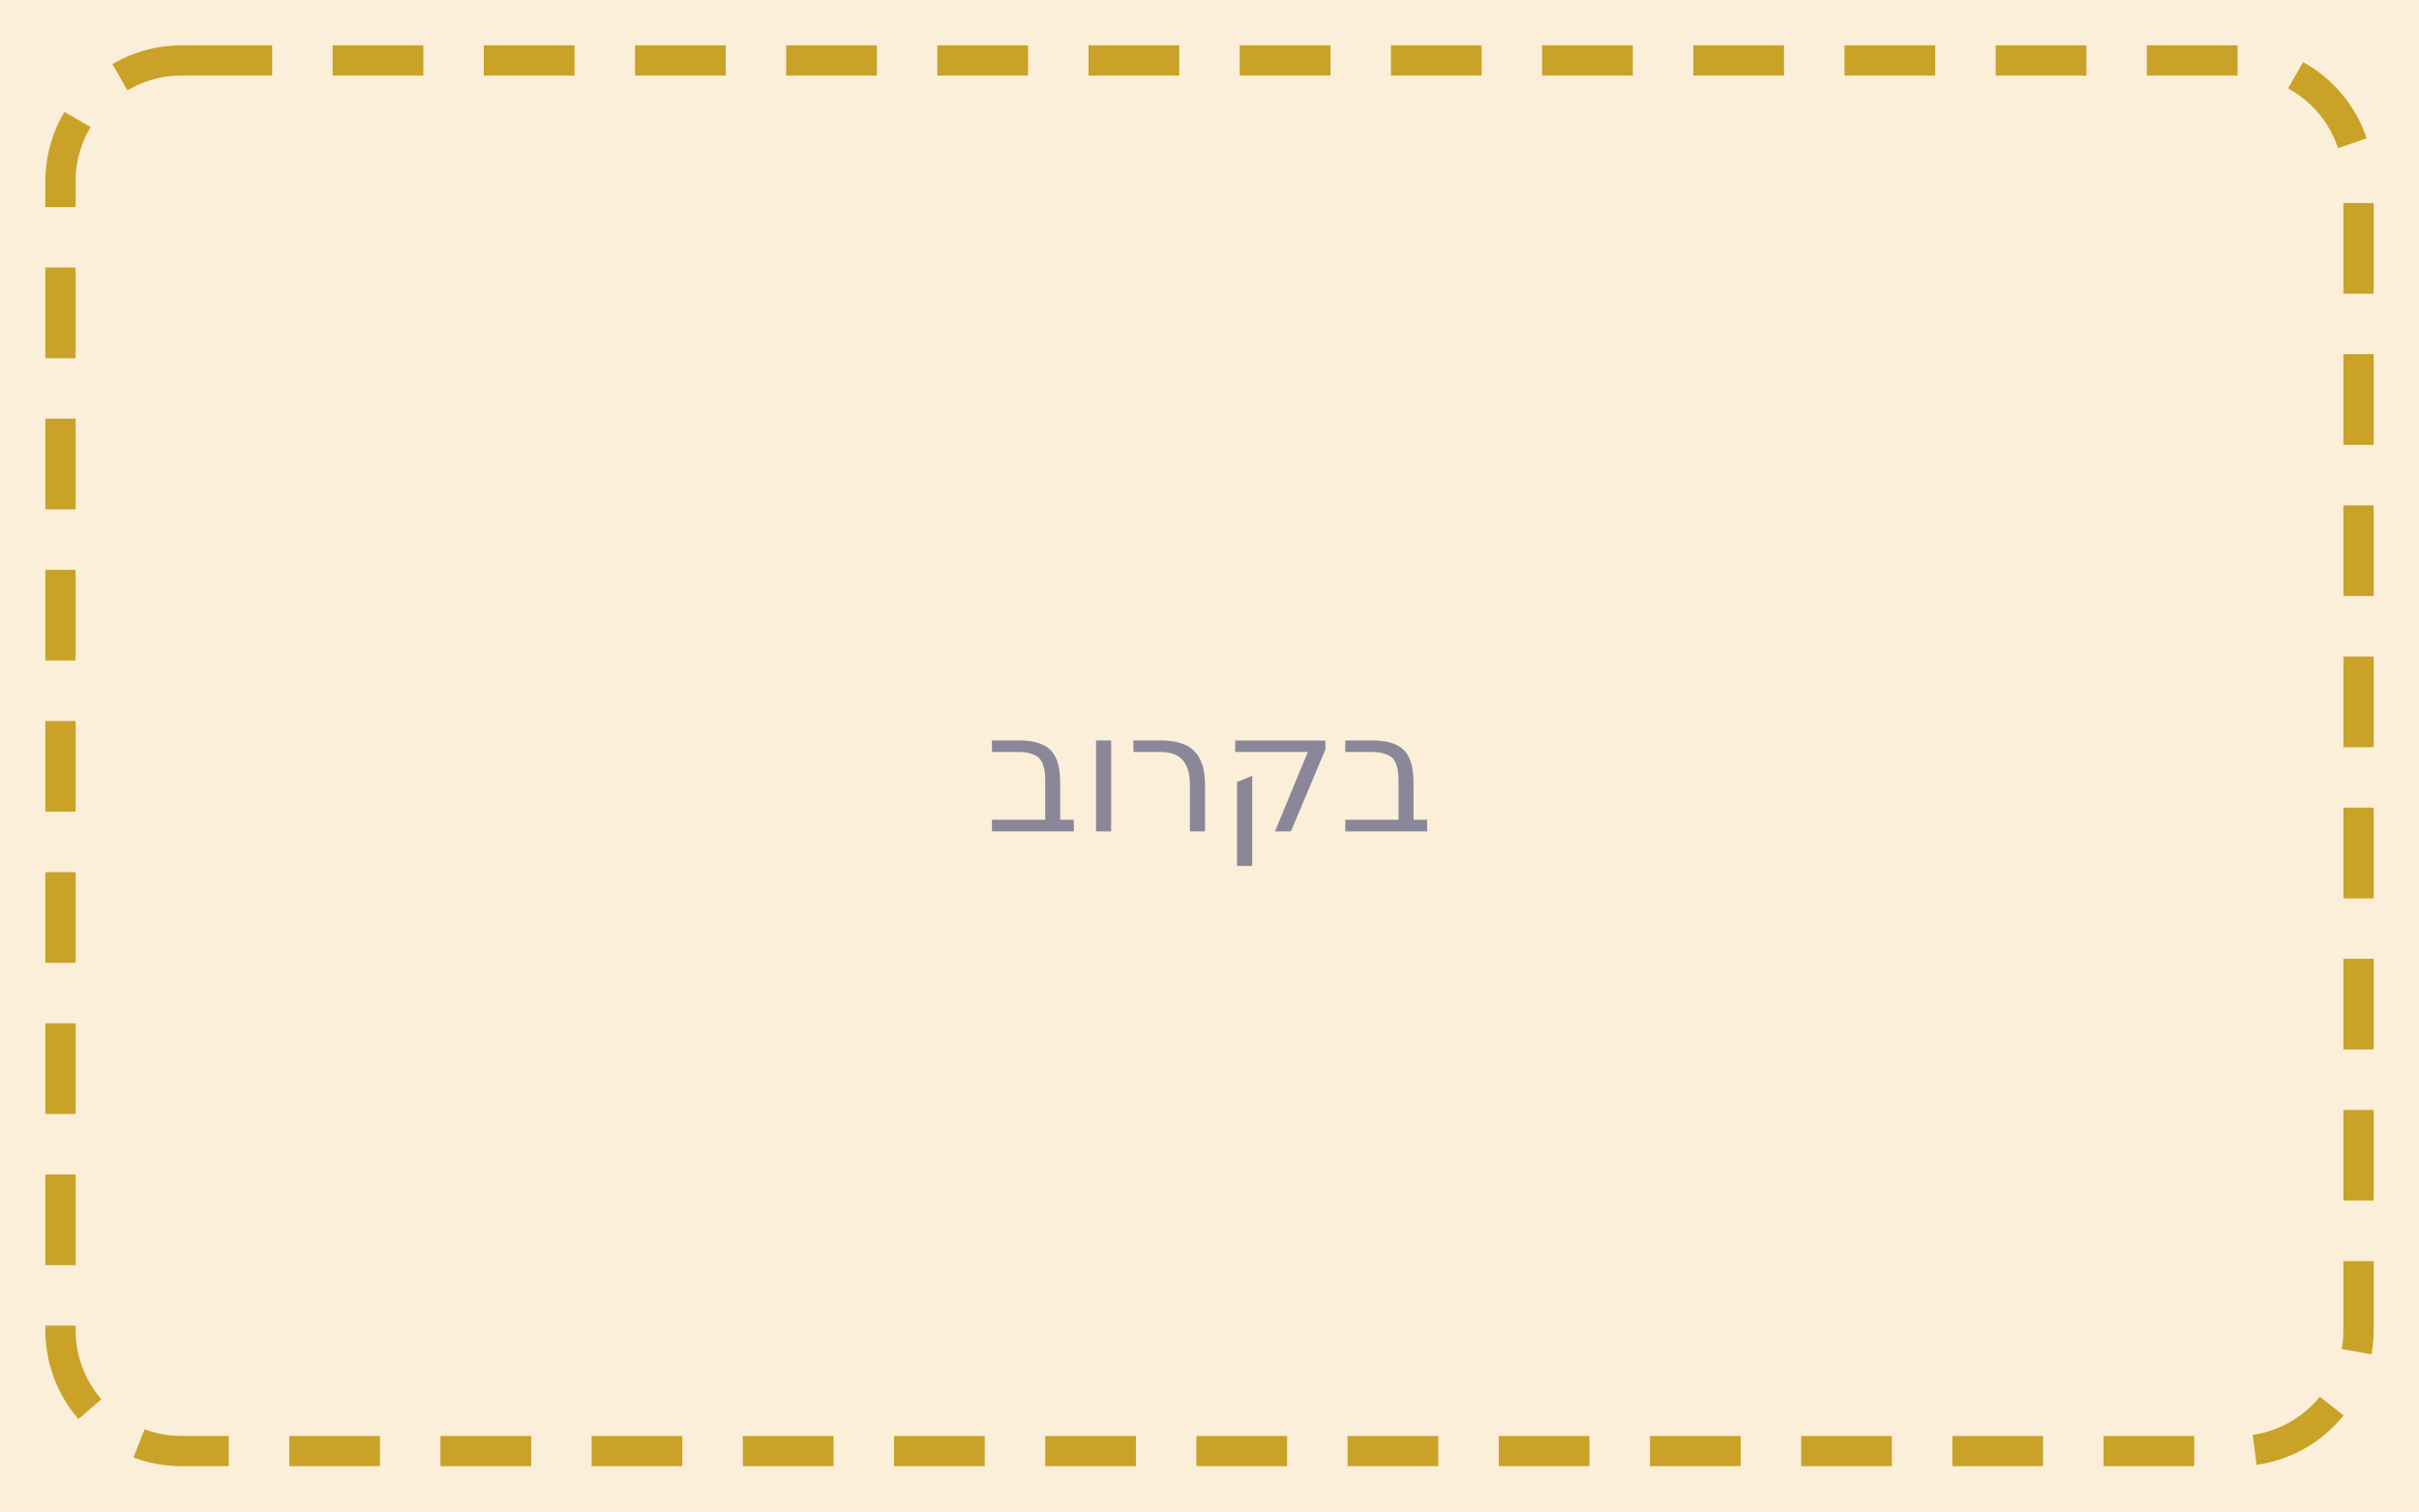
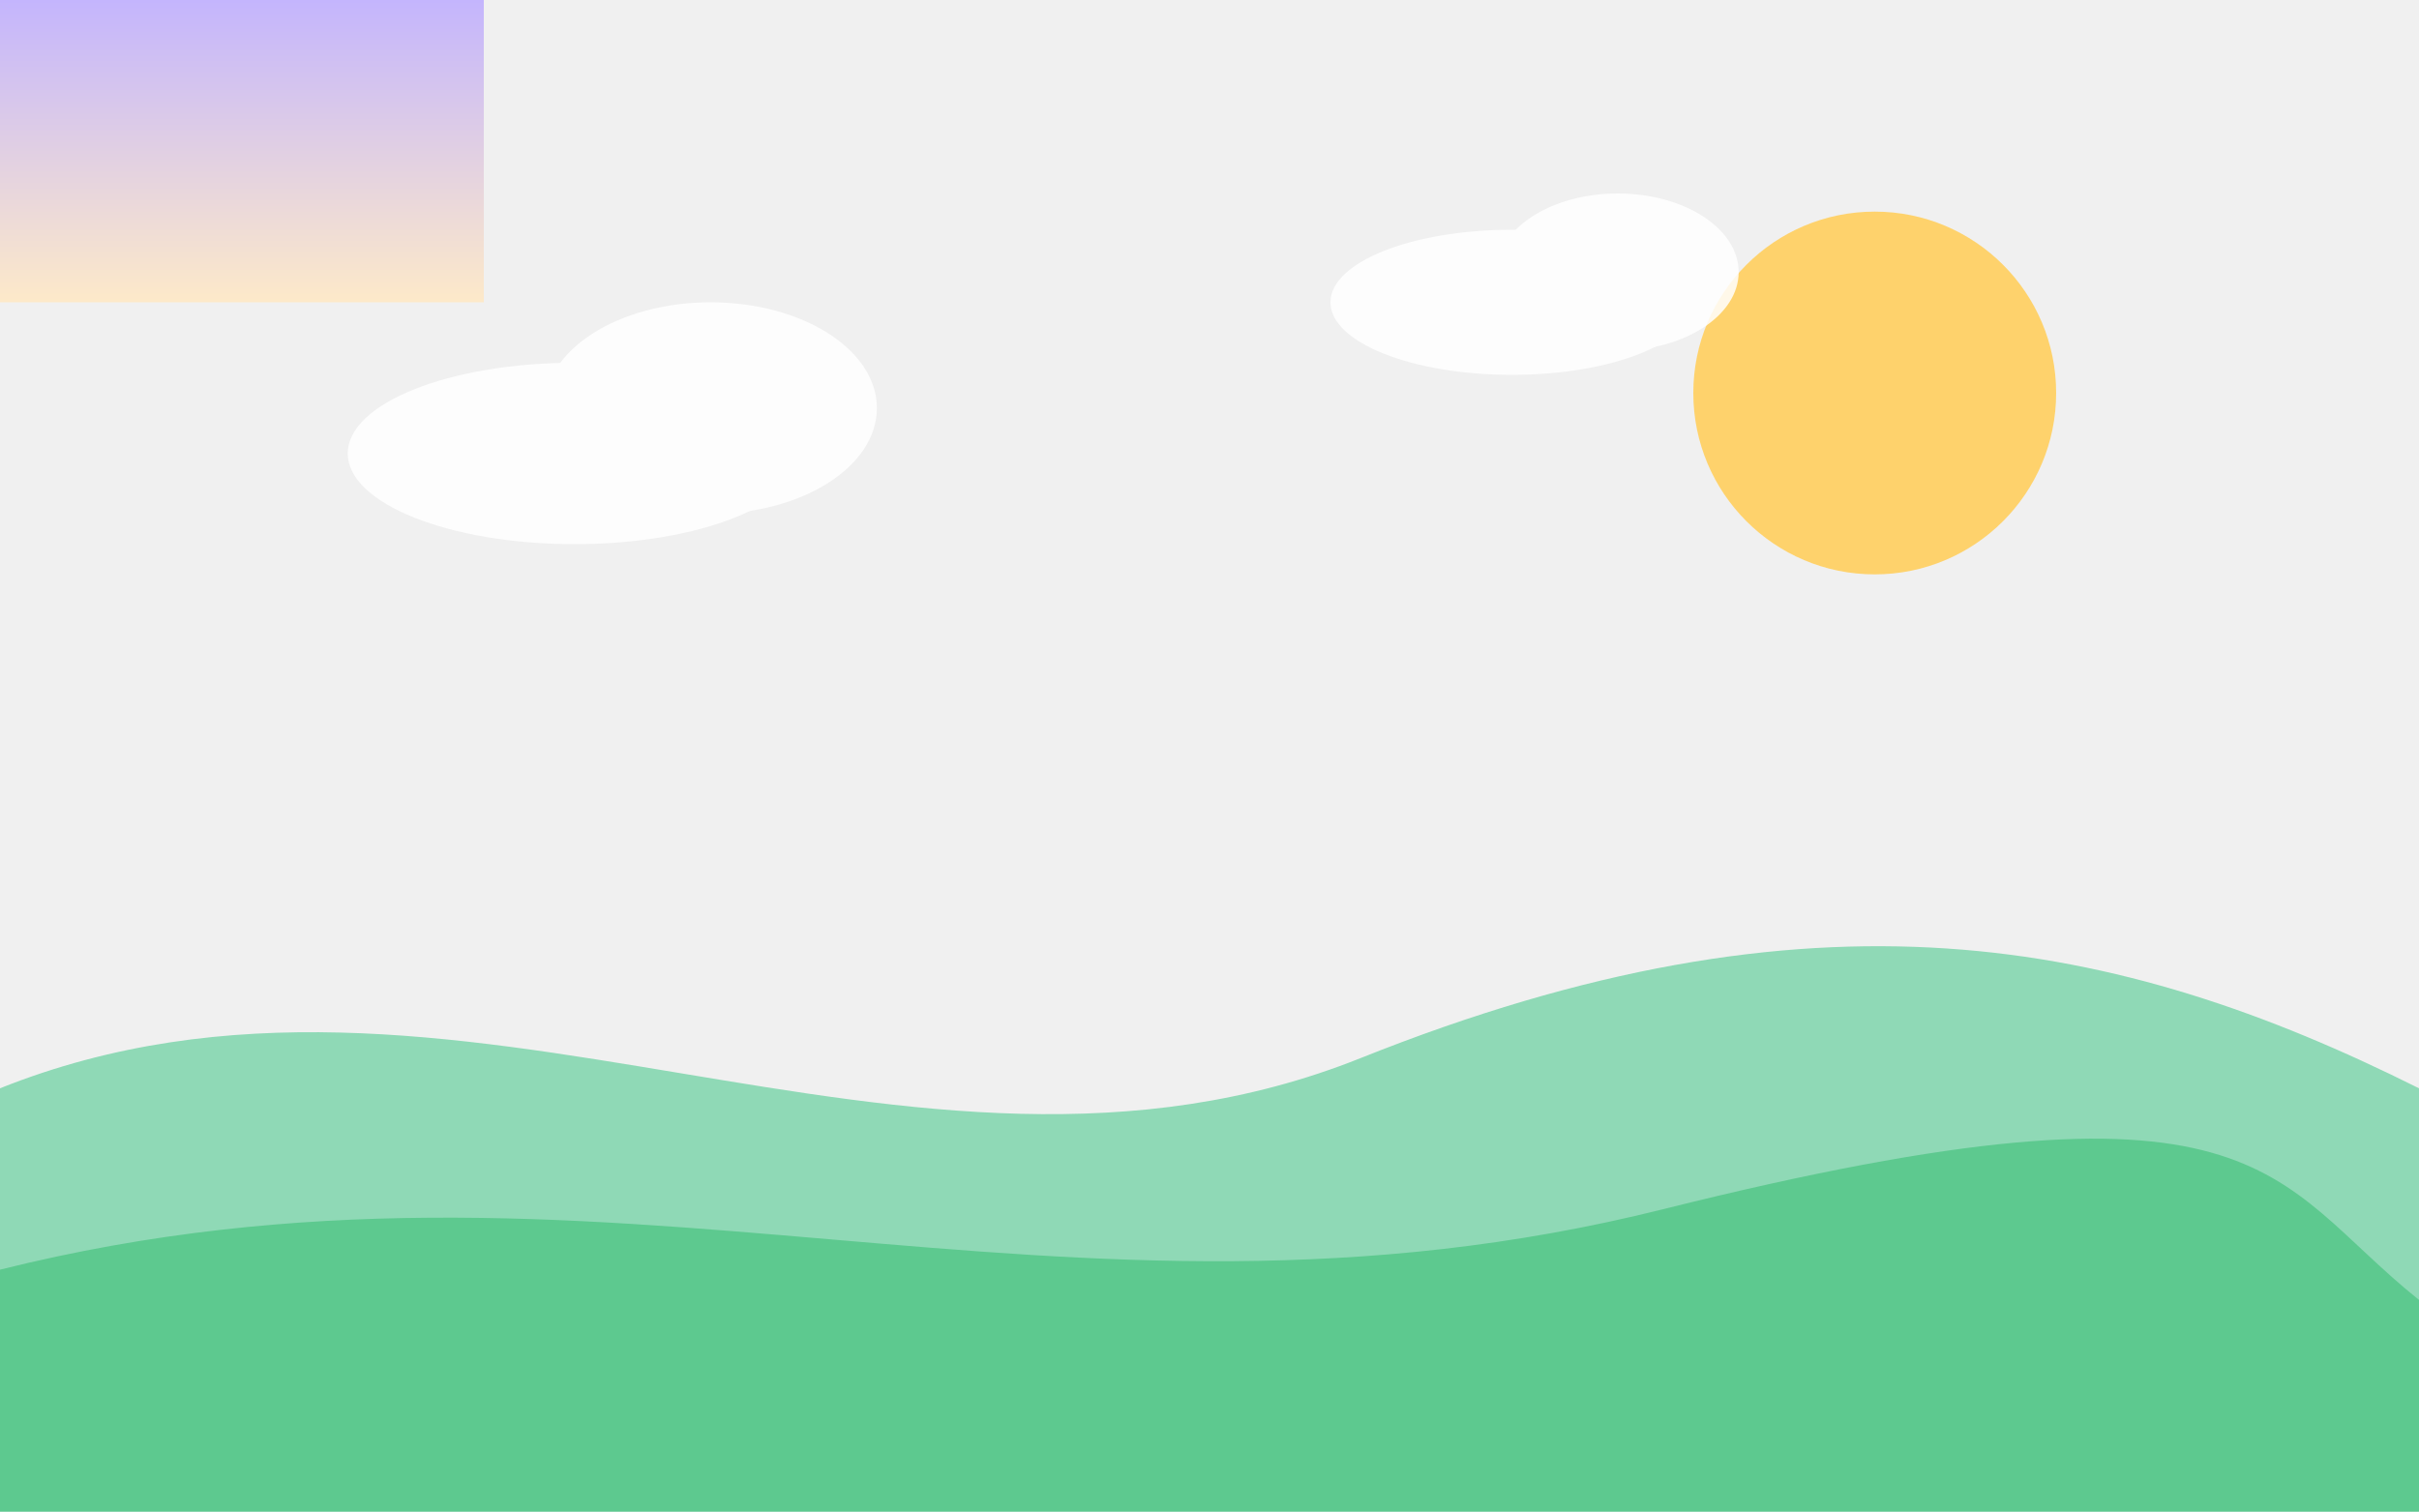
- <svg xmlns="http://www.w3.org/2000/svg" viewBox="0 0 320 200" width="320" height="200">
-   <rect width="320" height="200" fill="#FBEFD9" />
-   <rect x="8" y="8" width="304" height="184" rx="16" fill="none" stroke="#C9A227" stroke-width="4" stroke-dasharray="12 8" />
-   <text x="160" y="110" font-family="sans-serif" font-size="22" text-anchor="middle" fill="#8A8798">בקרוב</text>
+ <svg xmlns="http://www.w3.org/2000/svg" viewBox="0 0 1600 1000" width="320" height="200">
+   <defs>
+     <linearGradient id="sky" x1="0" y1="0" x2="0" y2="1">
+       <stop offset="0" stop-color="#C4B5FD" />
+       <stop offset="1" stop-color="#FDE9C9" />
+     </linearGradient>
+   </defs>
+   <rect width="320" height="200" fill="url(#sky)" />
+   <circle cx="1240" cy="260" r="120" fill="#FFD166" opacity="0.95" />
+   <g fill="#ffffff" opacity="0.85">
+     <ellipse cx="380" cy="300" rx="150" ry="60" />
+     <ellipse cx="470" cy="270" rx="110" ry="70" />
+     <ellipse cx="1000" cy="200" rx="120" ry="48" />
+     <ellipse cx="1070" cy="180" rx="80" ry="52" />
+   </g>
+   <path d="M0 720 C 300 600, 600 820, 900 700 S 1400 620, 1600 720 V1000 H0Z" fill="#8FD9B6" />
+   <path d="M0 840 C 400 740, 700 900, 1100 800 S 1500 780, 1600 860 V1000 H0Z" fill="#5DC98F" />
</svg>
